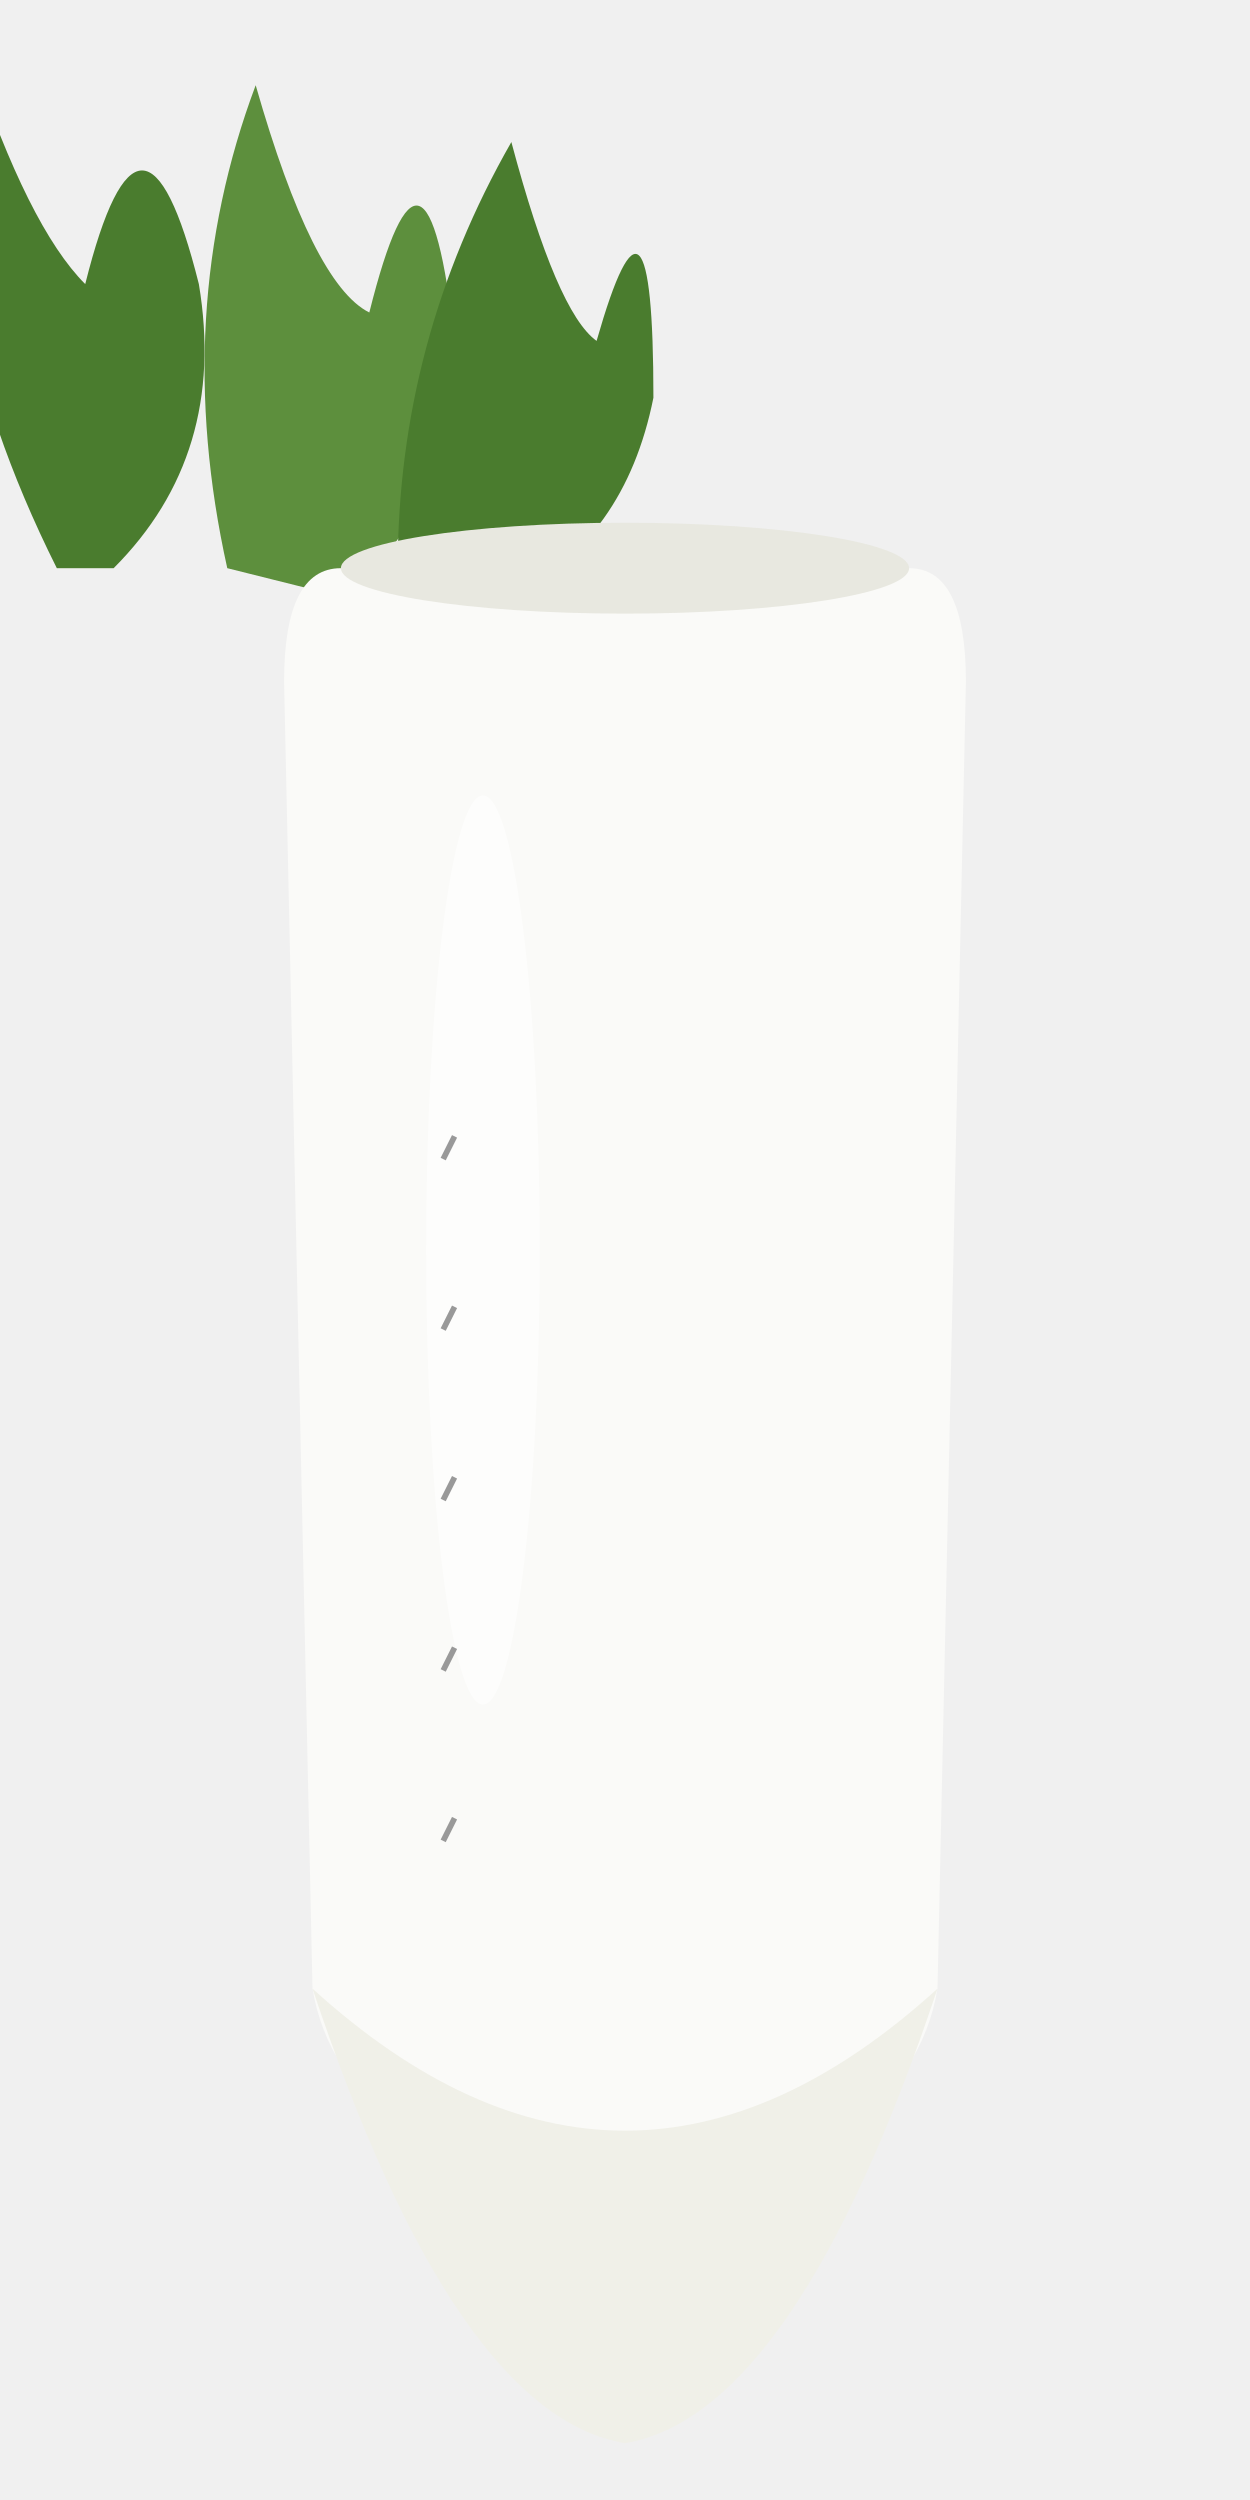
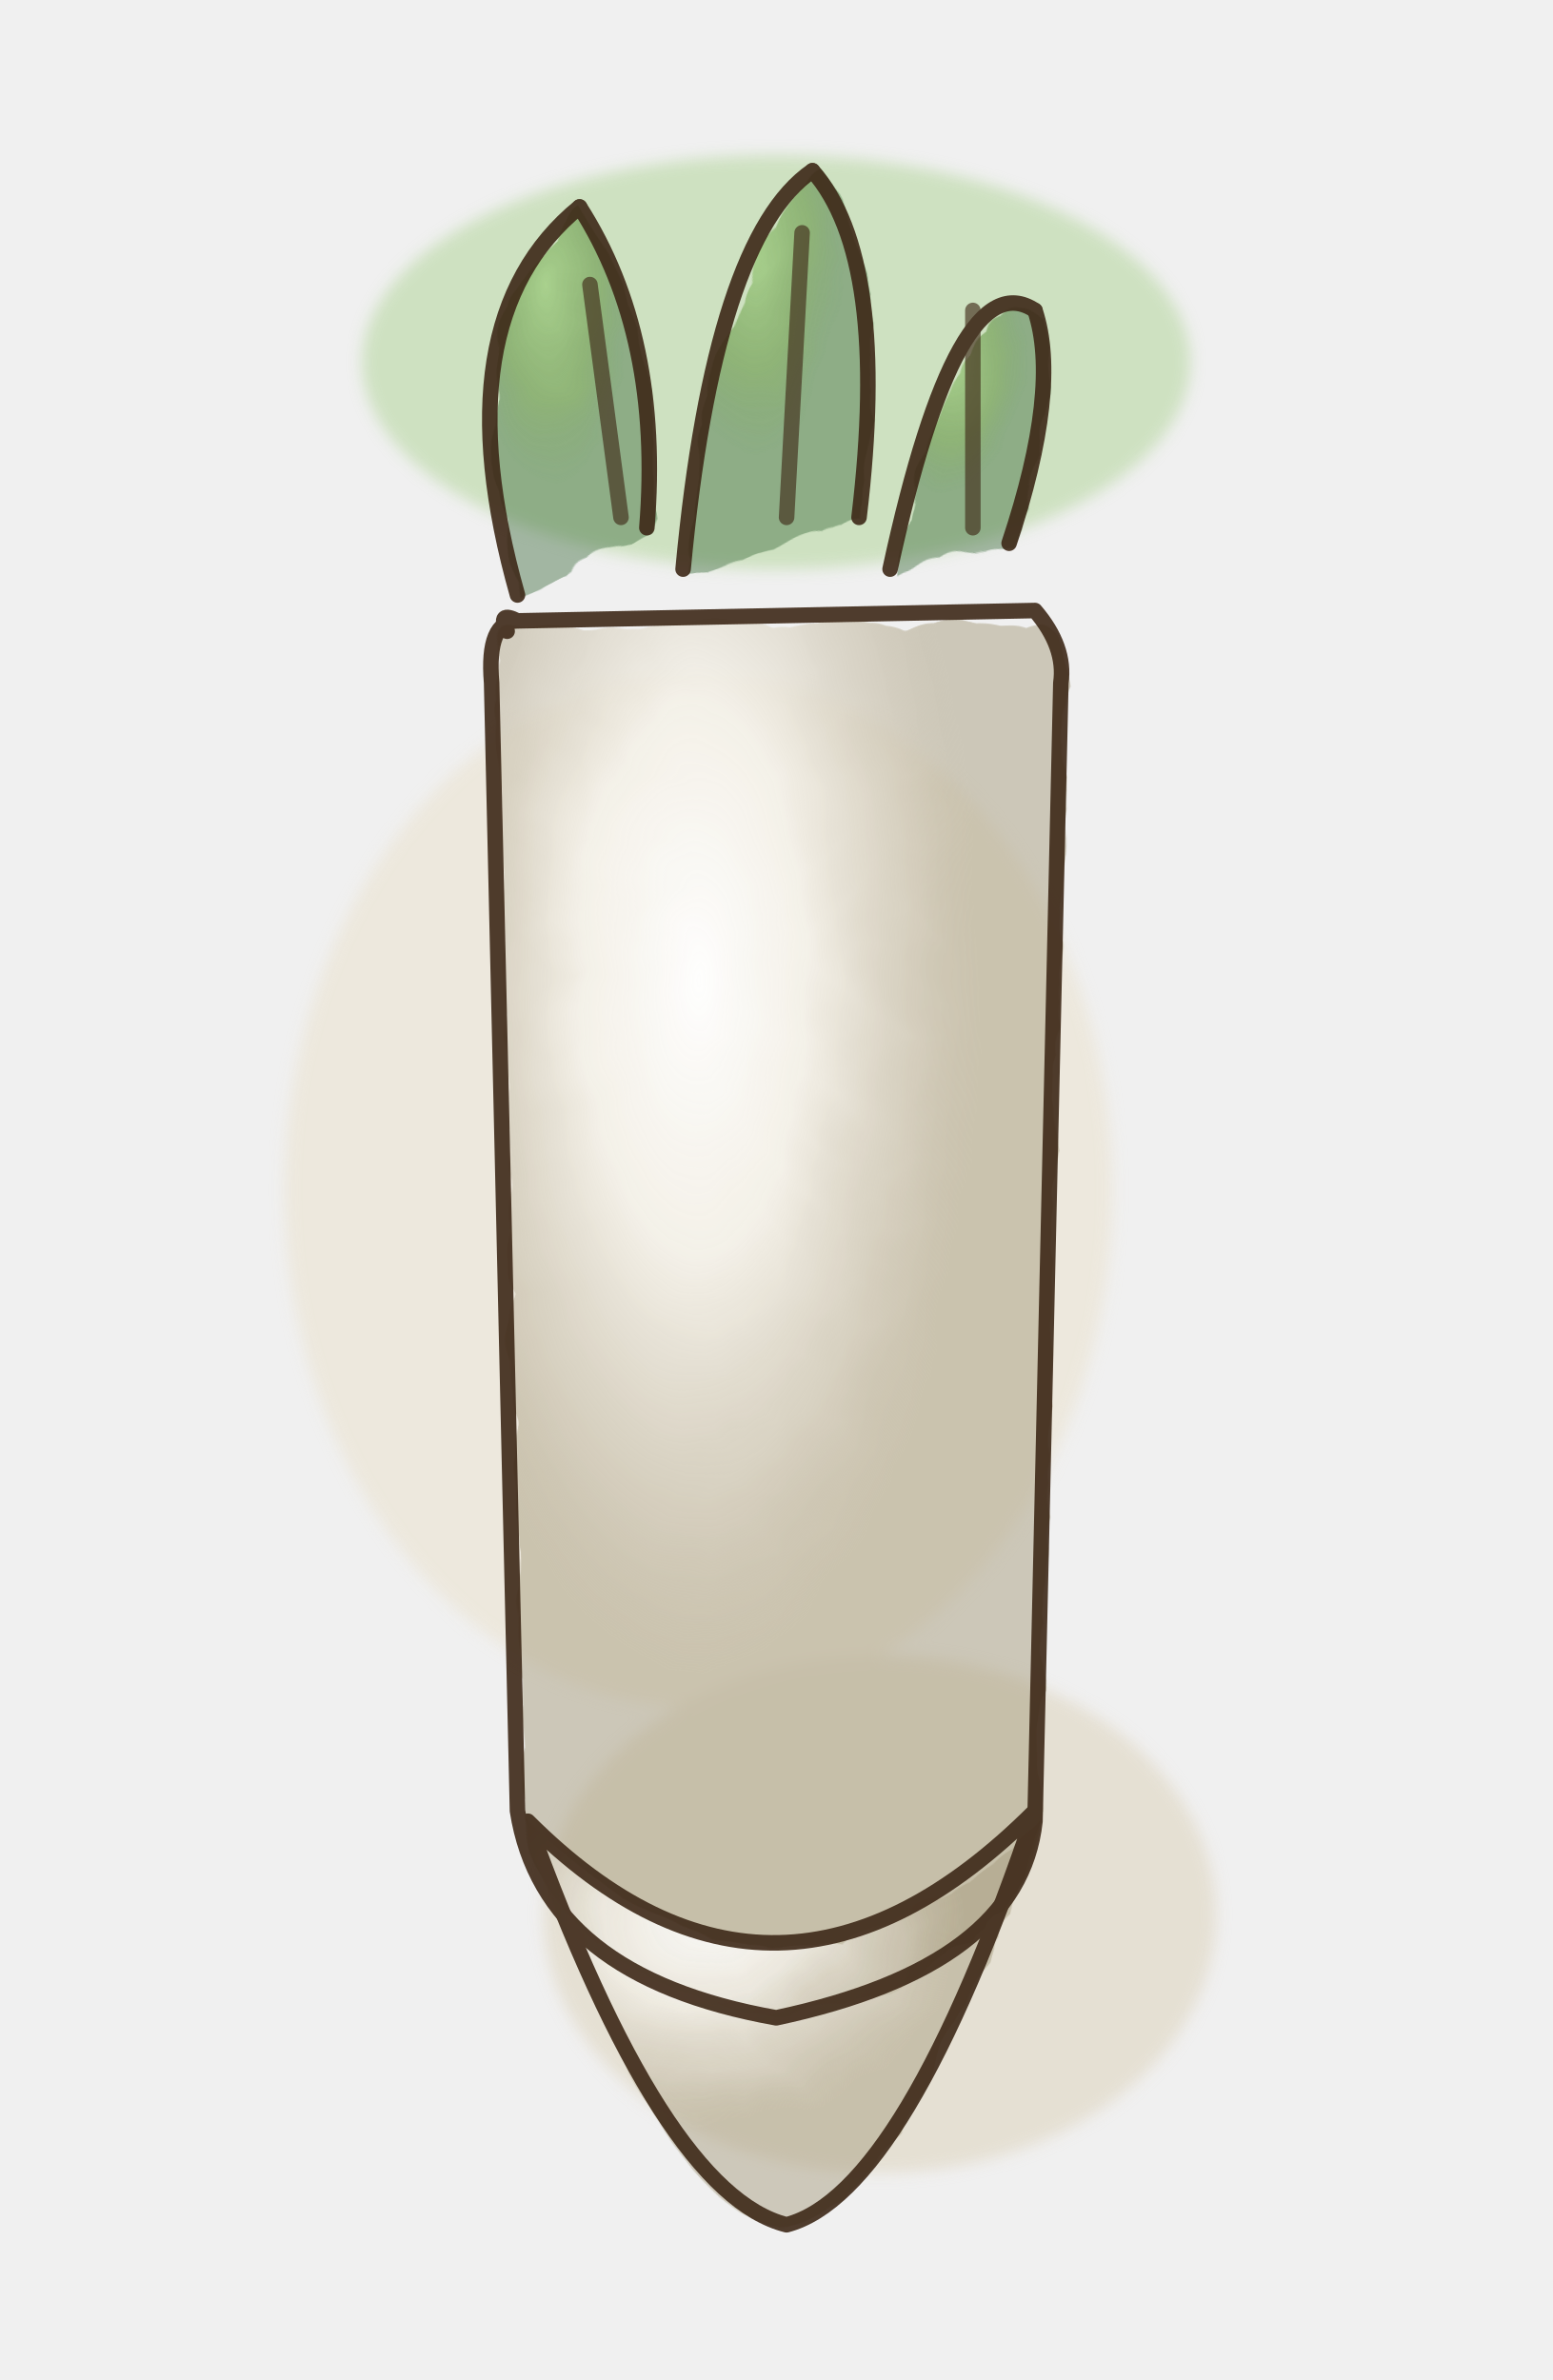
- <svg xmlns="http://www.w3.org/2000/svg" viewBox="-110 -250 220 440" font-family="Noto Sans CJK JP, sans-serif">
-   <g transform="translate(-100, -150)">
-     <path d="M 0 0 Q -25 -50 -15 -90 Q -5 -60 5 -50 Q 15 -90 25 -50 Q 30 -20 10 0 Z" fill="#4A7C2E" />
-     <path d="M 30 0 Q 20 -45 35 -85 Q 45 -50 55 -45 Q 65 -85 70 -40 Q 70 -10 50 5 Z" fill="#5D8F3D" />
-     <path d="M 60 0 Q 60 -40 80 -75 Q 88 -45 95 -40 Q 105 -75 105 -30 Q 100 -5 80 5 Z" fill="#4A7C2E" />
+ <svg xmlns="http://www.w3.org/2000/svg" viewBox="-150 -250 300 460" font-family="Noto Sans CJK JP, sans-serif">
+   <defs>
+     <radialGradient id="wcBodyDaikon" cx="35%" cy="25%">
+       <stop offset="0%" stop-color="#FFFFFF" stop-opacity="0.95" />
+       <stop offset="40%" stop-color="#F5F2EA" stop-opacity="0.85" />
+       <stop offset="80%" stop-color="#C8C0AC" stop-opacity="0.7" />
+       <stop offset="100%" stop-color="#A89E80" stop-opacity="0.5" />
+     </radialGradient>
+     <radialGradient id="wcLeafDaikon" cx="35%" cy="20%">
+       <stop offset="0%" stop-color="#9BCB7A" stop-opacity="0.9" />
+       <stop offset="60%" stop-color="#5D8F3D" stop-opacity="0.7" />
+       <stop offset="100%" stop-color="#2C5F2D" stop-opacity="0.5" />
+     </radialGradient>
+     <filter id="wcRoughDaikon" x="-10%" y="-10%" width="120%" height="120%">
+       <feTurbulence baseFrequency="0.04" numOctaves="3" seed="5" />
+       <feDisplacementMap in="SourceGraphic" scale="4" />
+     </filter>
+     <filter id="wcBlurDaikon">
+       <feGaussianBlur stdDeviation="1.5" />
+     </filter>
+   </defs>
+   <g filter="url(#wcBlurDaikon)" opacity="0.4">
+     <ellipse cx="0" cy="-180" rx="80" ry="40" fill="#9BCB7A" />
+     <ellipse cx="-15" cy="-20" rx="80" ry="100" fill="#E8DCC0" />
+     <ellipse cx="20" cy="120" rx="65" ry="50" fill="#D5C8A8" />
  </g>
-   <path d="M -50 -150 L 50 -150 Q 60 -150 60 -130 L 55 100 Q 50 130 0 140 Q -50 130 -55 100 L -60 -130 Q -60 -150 -50 -150 Z" fill="#FAFAF8" />
-   <ellipse cx="0" cy="-150" rx="50" ry="8" fill="#E8E8E0" />
-   <ellipse cx="-25" cy="-30" rx="10" ry="80" fill="#FFFFFF" opacity="0.6" />
-   <line x1="-30" y1="-50" x2="-32" y2="-46" stroke="#999" stroke-width="1" />
-   <line x1="-30" y1="-20" x2="-32" y2="-16" stroke="#999" stroke-width="1" />
-   <line x1="-30" y1="10" x2="-32" y2="14" stroke="#999" stroke-width="1" />
-   <line x1="-30" y1="40" x2="-32" y2="44" stroke="#999" stroke-width="1" />
-   <line x1="-30" y1="70" x2="-32" y2="74" stroke="#999" stroke-width="1" />
-   <path d="M -55 100 Q 0 150 55 100 Q 30 175 0 180 Q -30 175 -55 100 Z" fill="#F0F0E8" />
+   <g filter="url(#wcRoughDaikon)" opacity="0.8">
+     <path d="M -50 -135 Q -65 -190 -38 -210 Q -22 -185 -25 -148" fill="url(#wcLeafDaikon)" />
+     <path d="M -18 -140 Q -12 -205 8 -218 Q 22 -200 16 -150" fill="url(#wcLeafDaikon)" />
+     <path d="M 22 -140 Q 35 -200 50 -190 Q 55 -175 45 -145" fill="url(#wcLeafDaikon)" />
+   </g>
+   <g filter="url(#wcRoughDaikon)">
+     <path d="M -50 -130 L 50 -130 Q 55 -130 55 -120 L 50 100 Q 45 130 0 140 Q -45 130 -50 100 L -55 -120 Q -55 -130 -50 -130 Z" fill="url(#wcBodyDaikon)" />
+     <path d="M -50 100 Q 0 150 50 100 Q 25 175 0 180 Q -25 175 -50 100 Z" fill="url(#wcBodyDaikon)" opacity="0.95" />
+   </g>
+   <g stroke="#3D2817" stroke-width="3" fill="none" stroke-linecap="round" stroke-linejoin="round" opacity="0.9">
+     <path d="M -52 -128 Q -54 -132 -50 -130 L 50 -132 Q 56 -125 55 -118 L 50 102 Q 47 130 0 140 Q -45 132 -50 100 L -55 -118 Q -56 -130 -50 -130" />
+     <path d="M -48 102 Q 0 150 50 100 Q 25 174 2 180 Q -22 174 -48 102" />
+     <path d="M -50 -135 Q -65 -188 -38 -210" />
+     <path d="M -38 -210 Q -22 -185 -25 -148" />
+     <path d="M -18 -140 Q -12 -204 7 -217" />
+     <path d="M 7 -217 Q 22 -200 16 -150" />
+     <path d="M 22 -140 Q 35 -200 50 -190" />
+     <path d="M 50 -190 Q 55 -175 45 -145" />
+     <path d="M -36 -195 L -30 -150" opacity="0.7" />
+     <path d="M 5 -205 L 2 -150" opacity="0.7" />
+     <path d="M 38 -190 L 38 -148" opacity="0.7" />
+   </g>
</svg>
